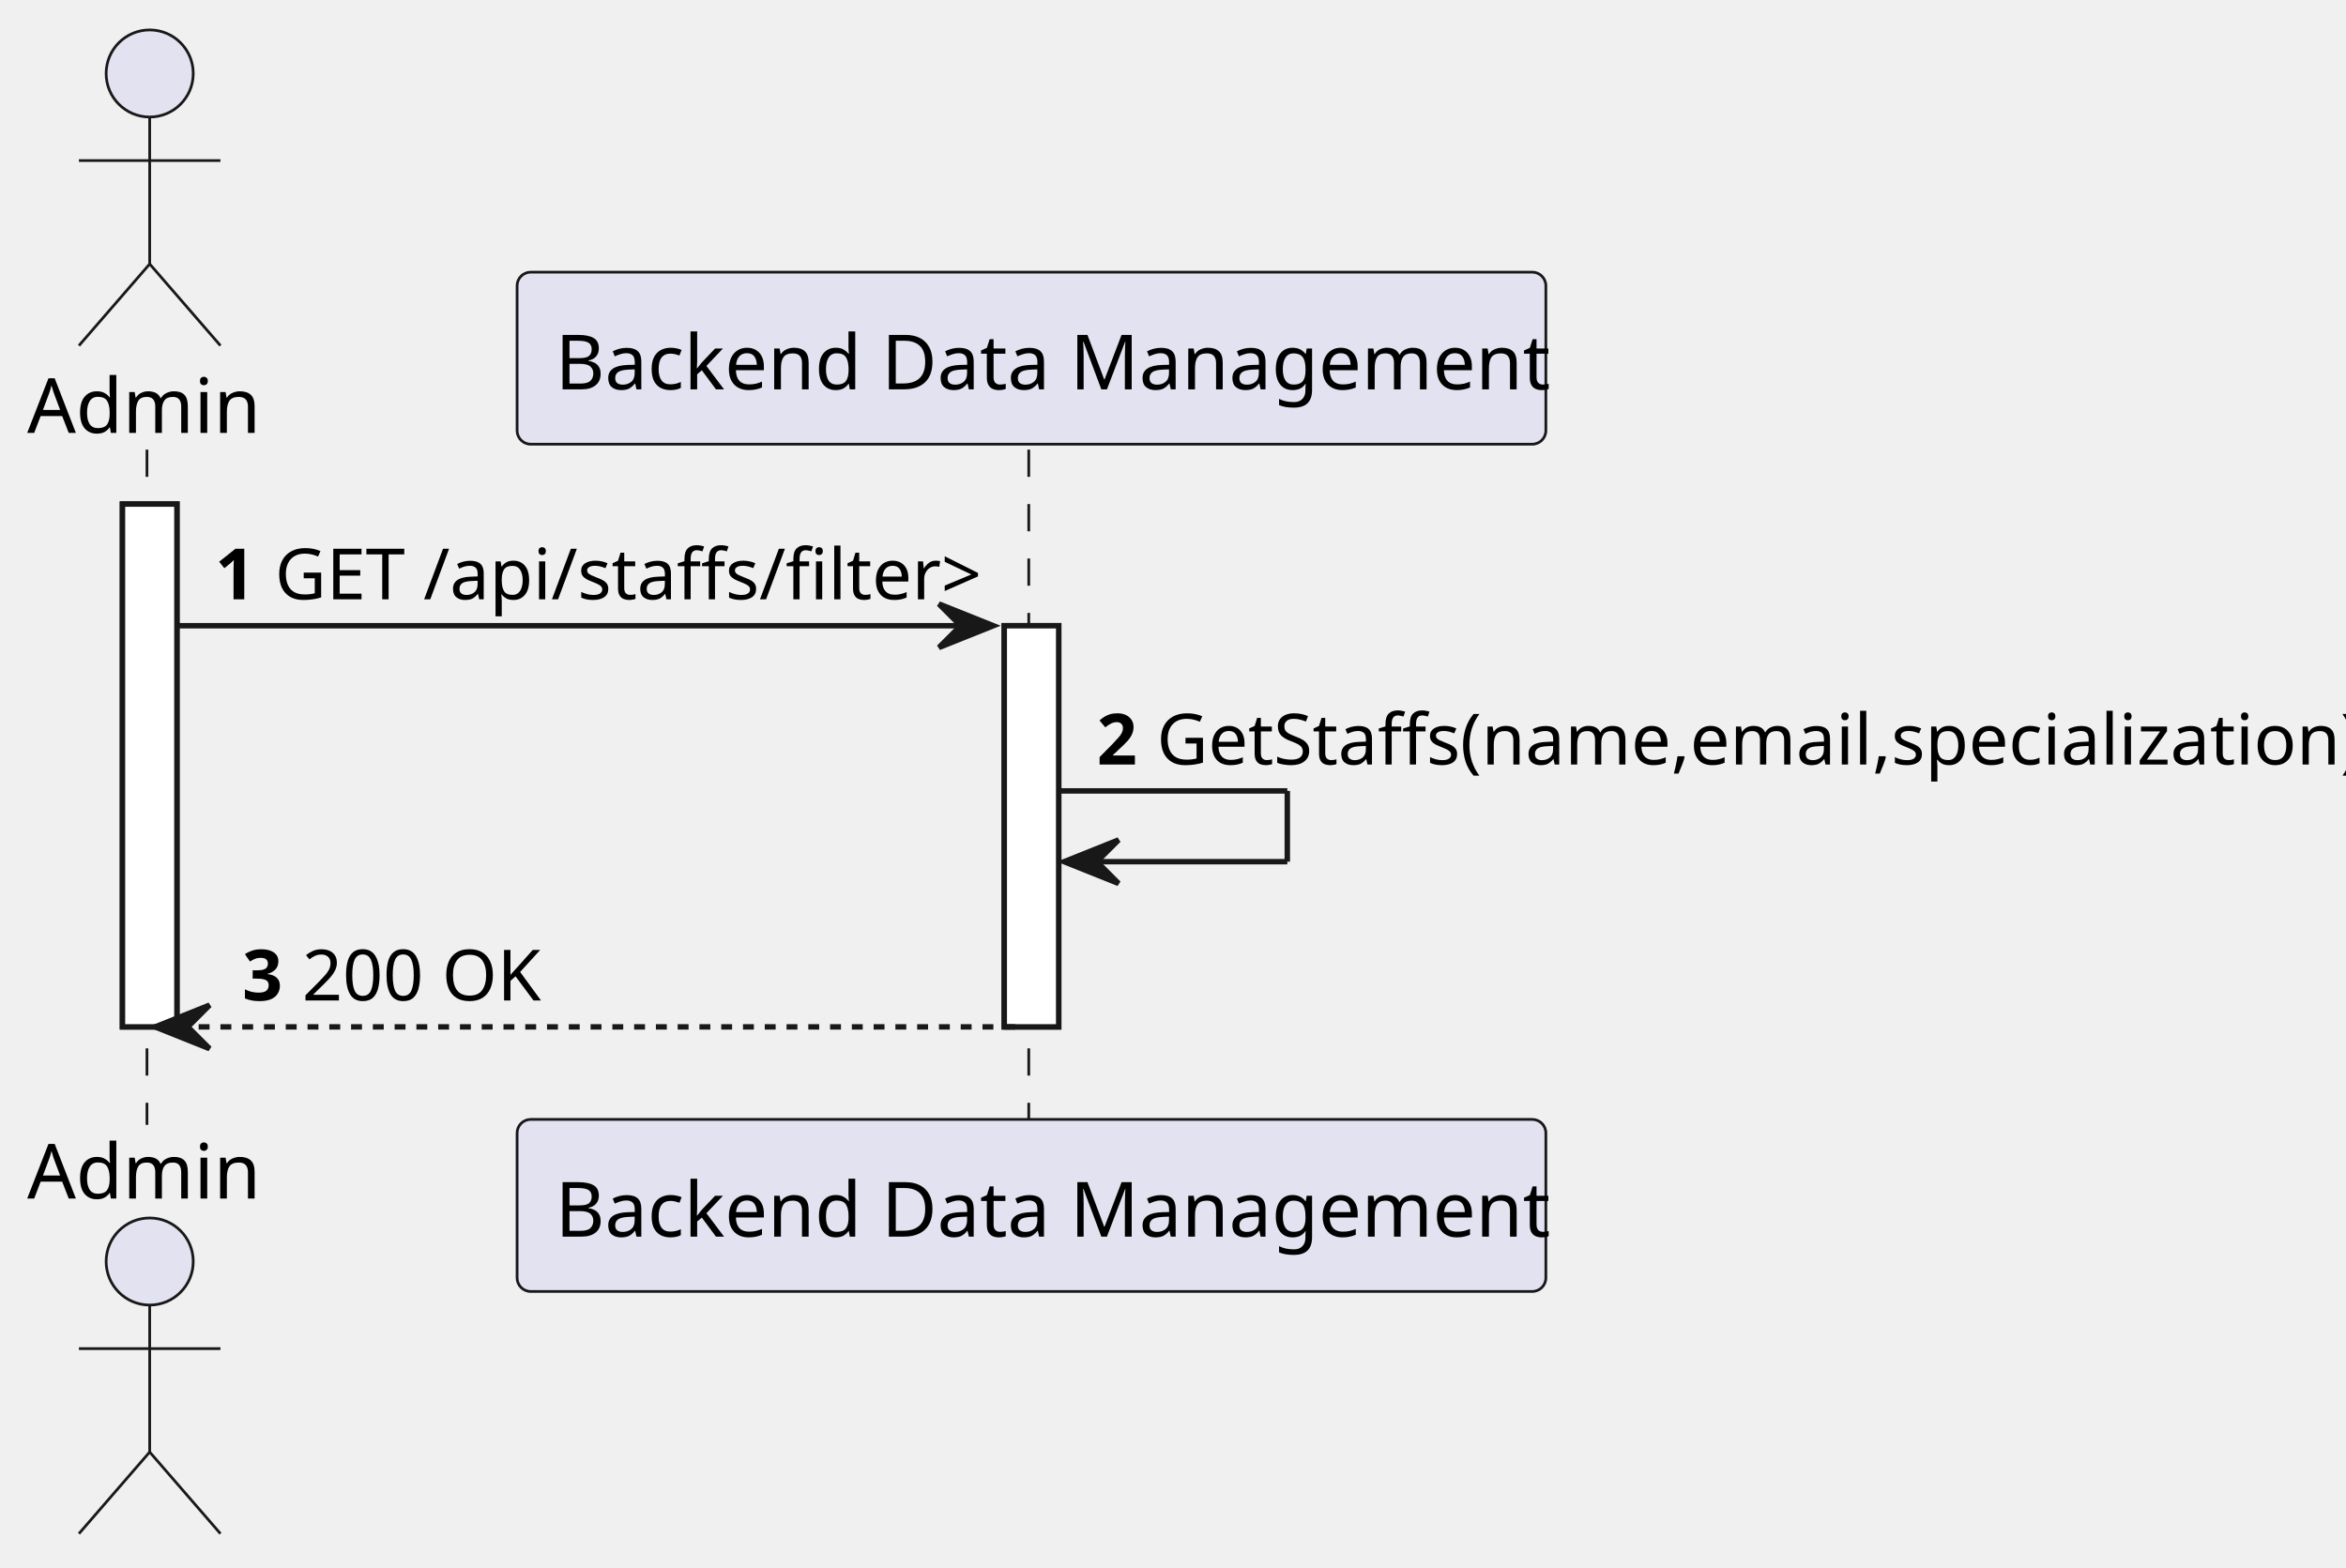
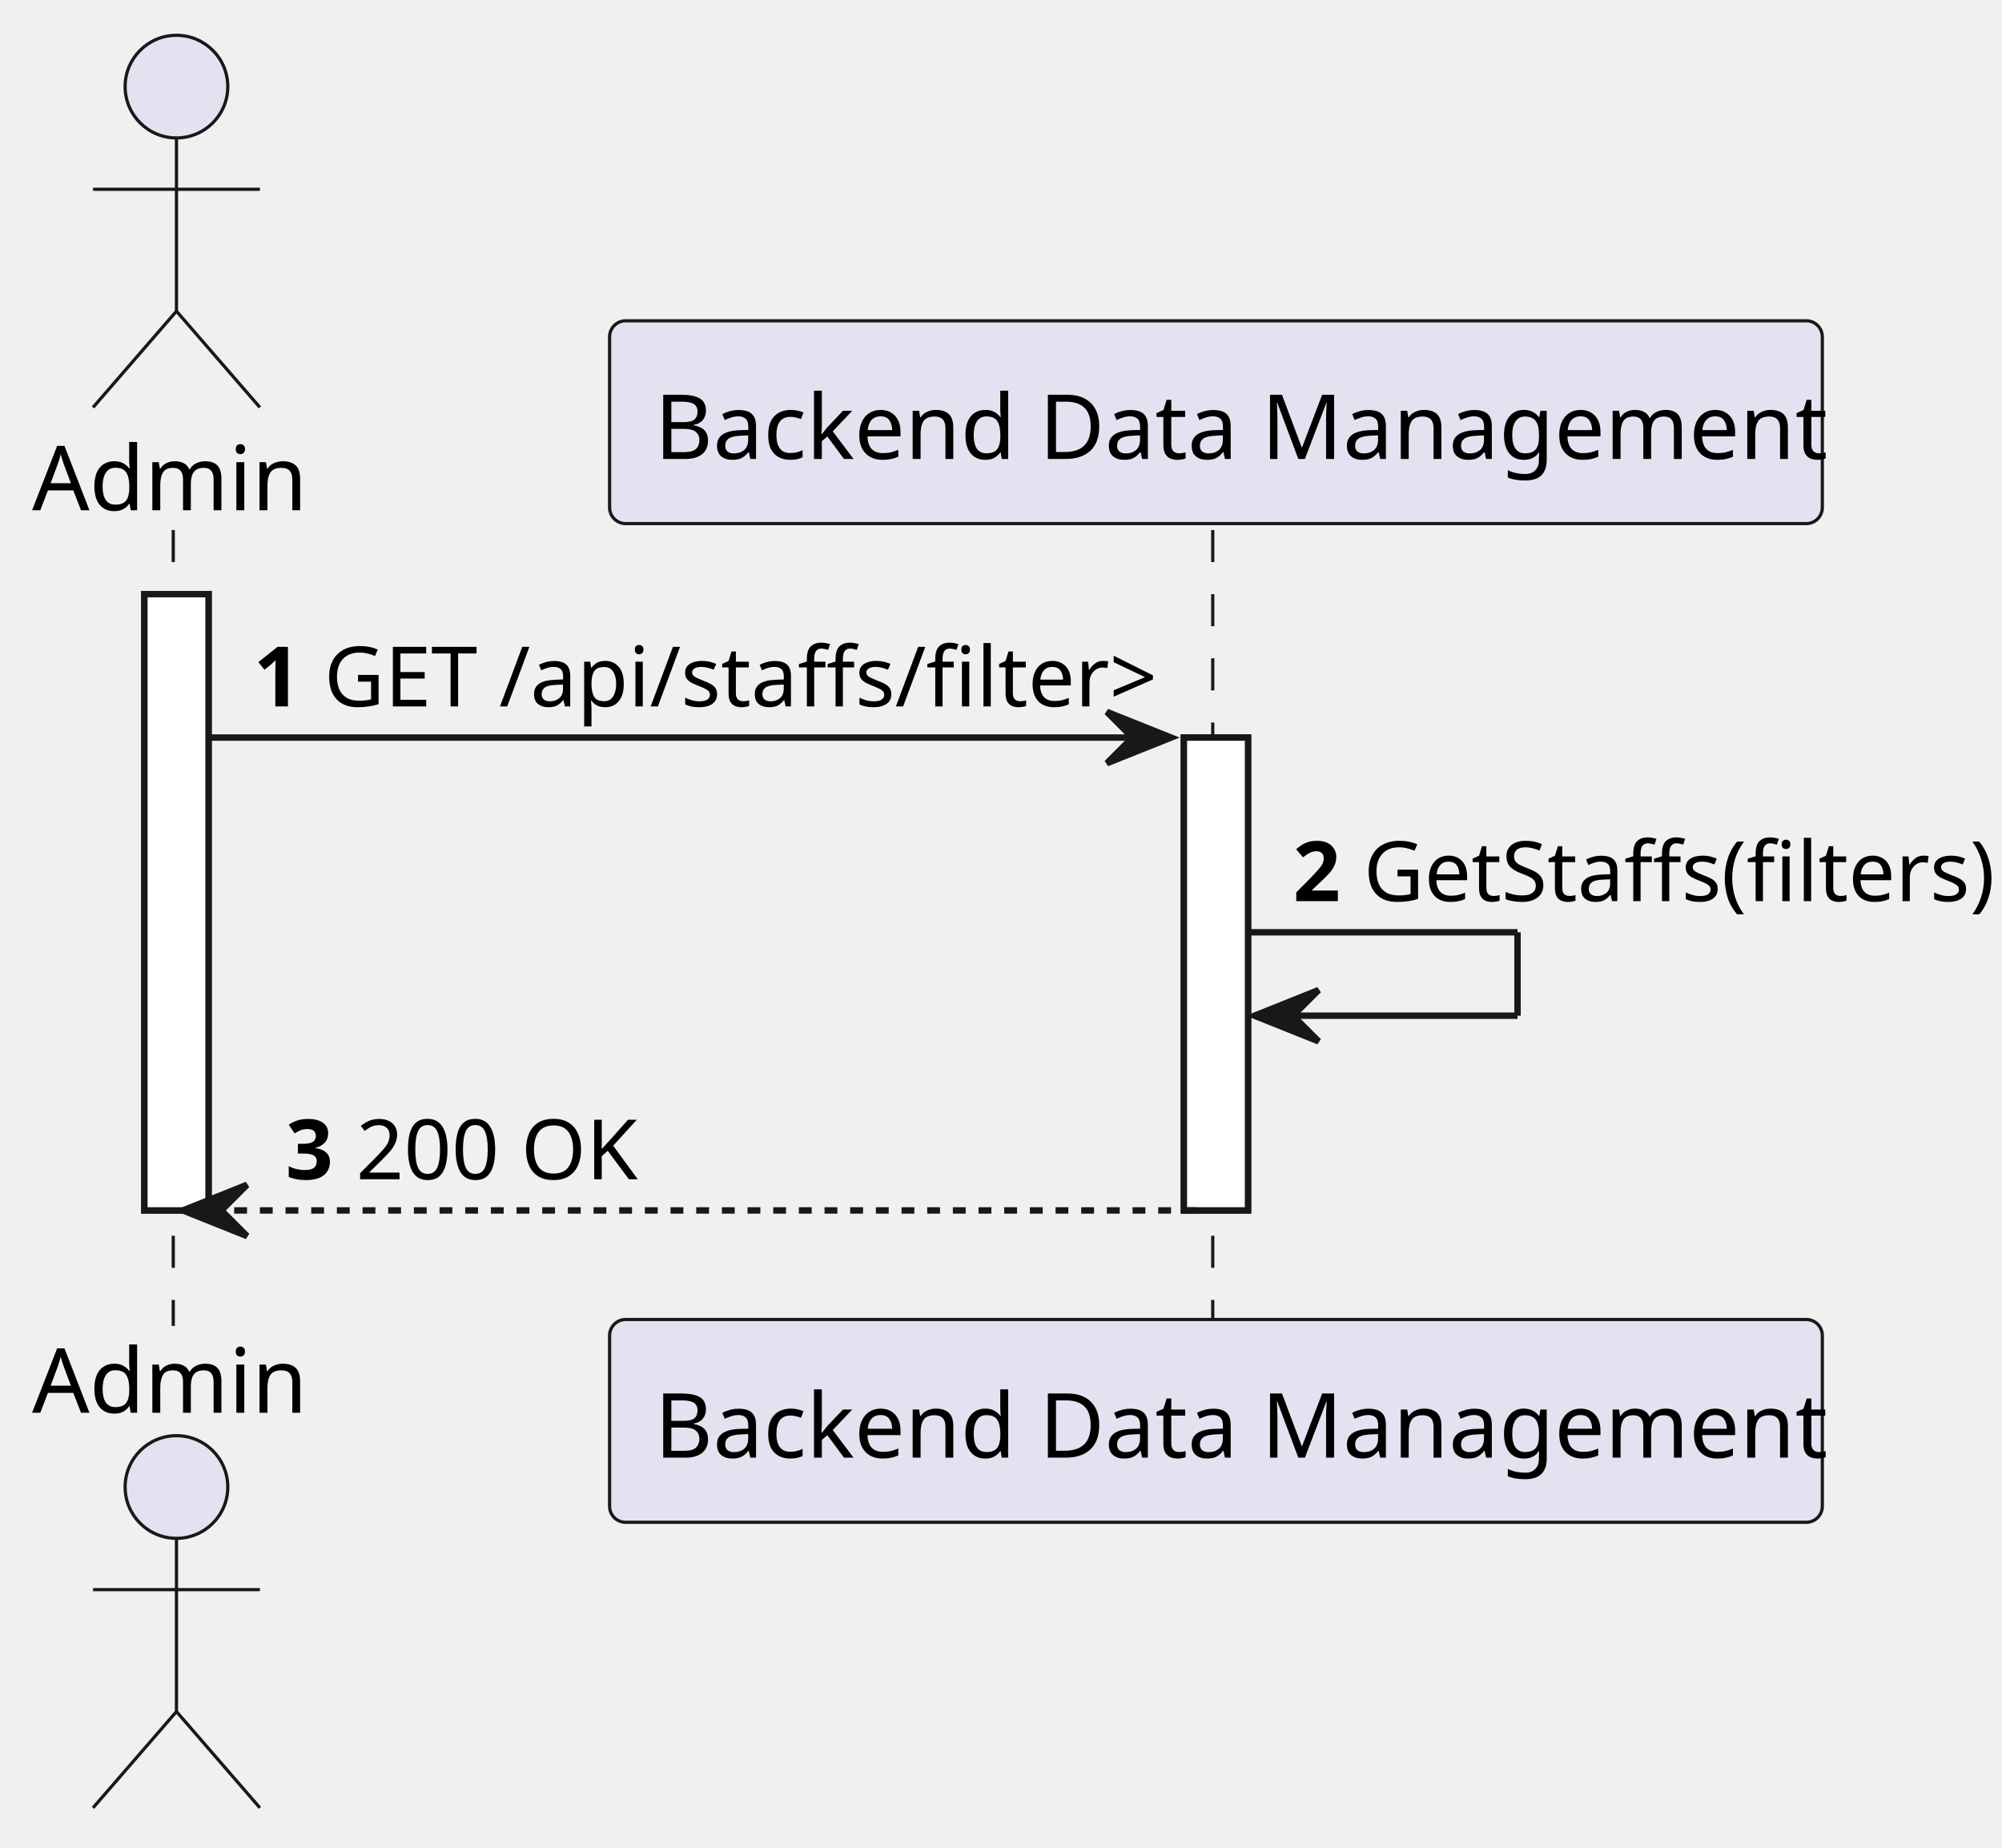
- <svg xmlns="http://www.w3.org/2000/svg" contentStyleType="text/css" height="288px" preserveAspectRatio="none" style="width:431px;height:288px;background:#FFFFFF;" version="1.1" viewBox="0 0 431 288" width="431px" zoomAndPan="magnify">
+ <svg xmlns="http://www.w3.org/2000/svg" contentStyleType="text/css" height="288px" preserveAspectRatio="none" style="width:312px;height:288px;background:#FFFFFF;" version="1.1" viewBox="0 0 312 288" width="312px" zoomAndPan="magnify">
  <defs />
  <g>
    <rect fill="#FFFFFF" height="96.055" style="stroke:#181818;stroke-width:1.0;" width="10" x="22.5" y="92.609" />
    <rect fill="#FFFFFF" height="73.703" style="stroke:#181818;stroke-width:1.0;" width="10" x="184.5" y="114.961" />
    <line style="stroke:#181818;stroke-width:0.5;stroke-dasharray:5.0,5.0;" x1="27" x2="27" y1="82.609" y2="206.664" />
    <line style="stroke:#181818;stroke-width:0.5;stroke-dasharray:5.0,5.0;" x1="189" x2="189" y1="82.609" y2="206.664" />
    <text fill="#000000" font-family="sans-serif" font-size="14" lengthAdjust="spacing" textLength="39" x="5" y="79.533">Admin</text>
    <ellipse cx="27.5" cy="13.5" fill="#E2E2F0" rx="8" ry="8" style="stroke:#181818;stroke-width:0.5;" />
    <path d="M27.5,21.5 L27.5,48.5 M14.5,29.5 L40.5,29.5 M27.5,48.5 L14.5,63.5 M27.5,48.5 L40.5,63.5 " fill="none" style="stroke:#181818;stroke-width:0.5;" />
    <text fill="#000000" font-family="sans-serif" font-size="14" lengthAdjust="spacing" textLength="39" x="5" y="220.197">Admin</text>
    <ellipse cx="27.5" cy="231.773" fill="#E2E2F0" rx="8" ry="8" style="stroke:#181818;stroke-width:0.5;" />
    <path d="M27.5,239.773 L27.5,266.773 M14.5,247.773 L40.5,247.773 M27.5,266.773 L14.5,281.773 M27.5,266.773 L40.5,281.773 " fill="none" style="stroke:#181818;stroke-width:0.5;" />
    <rect fill="#E2E2F0" height="31.609" rx="2.5" ry="2.5" style="stroke:#181818;stroke-width:0.5;" width="189" x="95" y="50" />
    <text fill="#000000" font-family="sans-serif" font-size="14" lengthAdjust="spacing" textLength="175" x="102" y="71.533">Backend Data Management</text>
    <rect fill="#E2E2F0" height="31.609" rx="2.5" ry="2.5" style="stroke:#181818;stroke-width:0.5;" width="189" x="95" y="205.664" />
    <text fill="#000000" font-family="sans-serif" font-size="14" lengthAdjust="spacing" textLength="175" x="102" y="227.197">Backend Data Management</text>
    <rect fill="#FFFFFF" height="96.055" style="stroke:#181818;stroke-width:1.0;" width="10" x="22.5" y="92.609" />
    <rect fill="#FFFFFF" height="73.703" style="stroke:#181818;stroke-width:1.0;" width="10" x="184.5" y="114.961" />
    <polygon fill="#181818" points="172.5,110.961,182.5,114.961,172.5,118.961,176.5,114.961" style="stroke:#181818;stroke-width:1.0;" />
    <line style="stroke:#181818;stroke-width:1.0;" x1="32.5" x2="178.5" y1="114.961" y2="114.961" />
    <text fill="#000000" font-family="sans-serif" font-size="13" font-weight="bold" lengthAdjust="spacing" textLength="7" x="39.5" y="110.105">1</text>
    <text fill="#000000" font-family="sans-serif" font-size="13" lengthAdjust="spacing" textLength="122" x="50.5" y="110.105">GET /api/staffs/filter&gt;</text>
    <line style="stroke:#181818;stroke-width:1.0;" x1="194.5" x2="236.5" y1="145.312" y2="145.312" />
    <line style="stroke:#181818;stroke-width:1.0;" x1="236.5" x2="236.5" y1="145.312" y2="158.312" />
    <line style="stroke:#181818;stroke-width:1.0;" x1="195.5" x2="236.5" y1="158.312" y2="158.312" />
    <polygon fill="#181818" points="205.5,154.312,195.5,158.312,205.5,162.312,201.5,158.312" style="stroke:#181818;stroke-width:1.0;" />
    <text fill="#000000" font-family="sans-serif" font-size="13" font-weight="bold" lengthAdjust="spacing" textLength="7" x="201.5" y="140.456">2</text>
-     <text fill="#000000" font-family="sans-serif" font-size="13" lengthAdjust="spacing" textLength="212" x="212.5" y="140.456">GetStaffs(name,email,specialization)</text>
+     <text fill="#000000" font-family="sans-serif" font-size="13" lengthAdjust="spacing" textLength="93" x="212.5" y="140.456">GetStaffs(filters)</text>
    <polygon fill="#181818" points="38.5,184.664,28.5,188.664,38.5,192.664,34.5,188.664" style="stroke:#181818;stroke-width:1.0;" />
    <line style="stroke:#181818;stroke-width:1.0;stroke-dasharray:2.0,2.0;" x1="32.5" x2="188.5" y1="188.664" y2="188.664" />
    <text fill="#000000" font-family="sans-serif" font-size="13" font-weight="bold" lengthAdjust="spacing" textLength="7" x="44.5" y="183.808">3</text>
    <text fill="#000000" font-family="sans-serif" font-size="13" lengthAdjust="spacing" textLength="44" x="55.5" y="183.808">200 OK</text>
  </g>
</svg>
